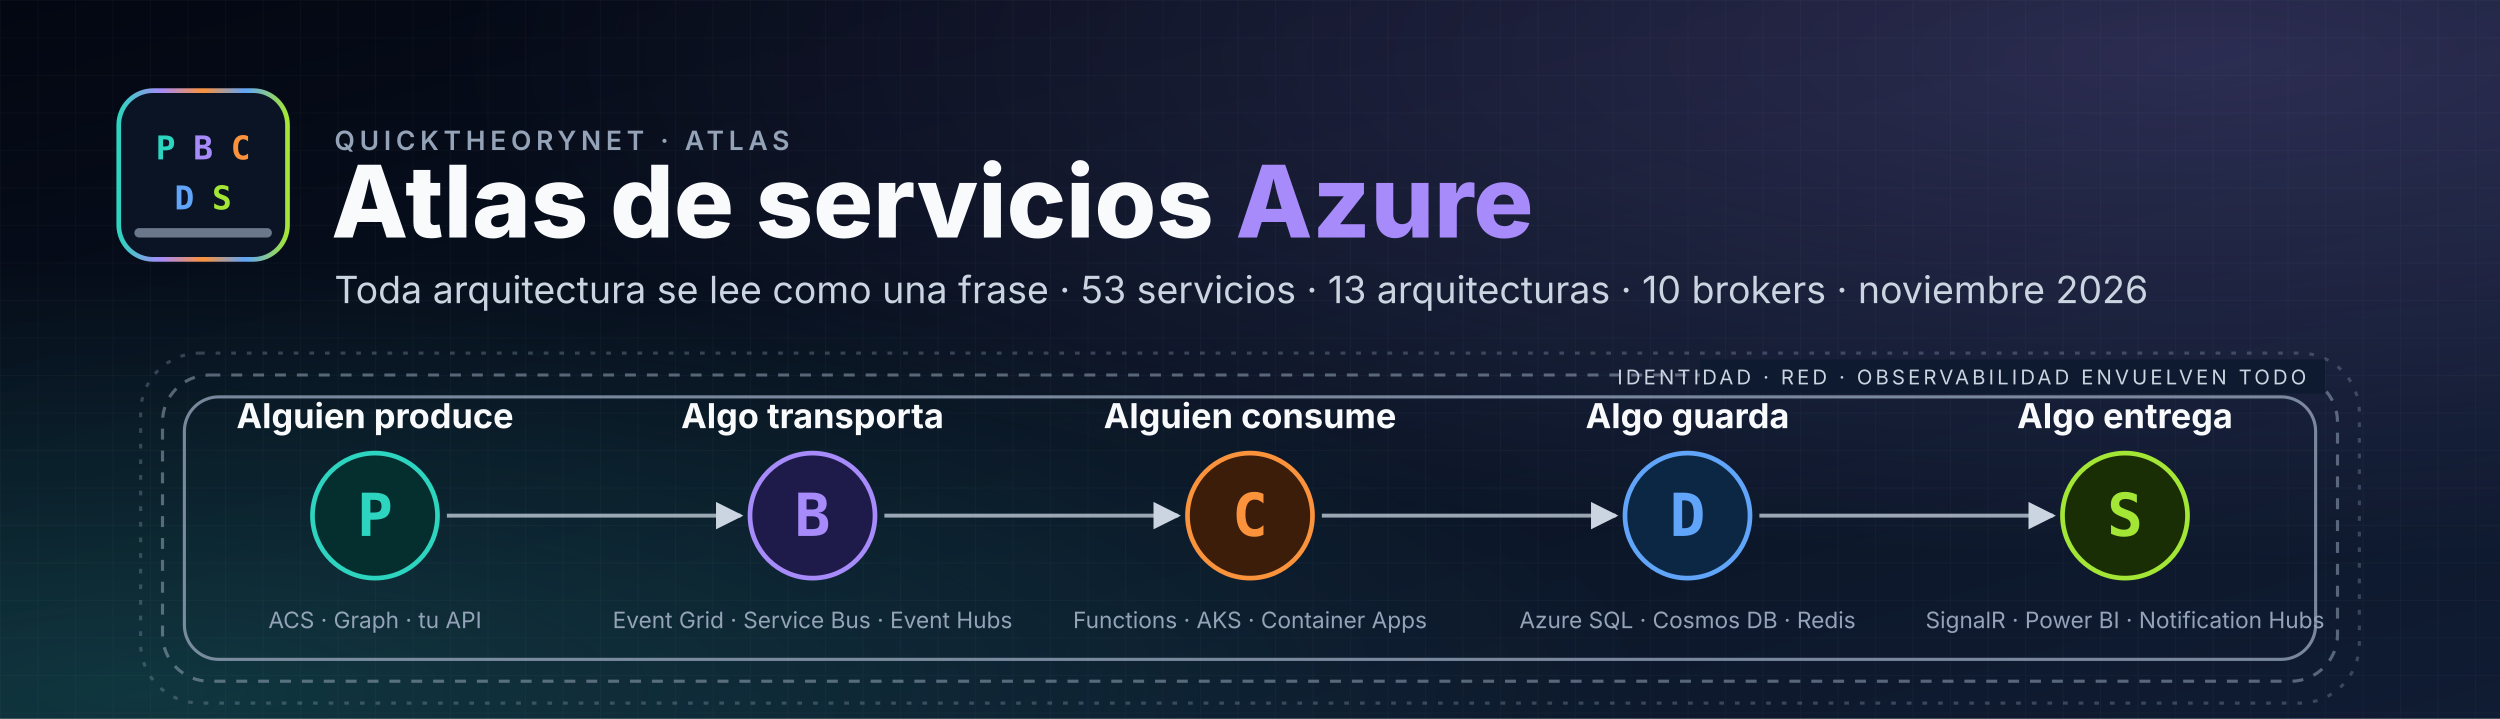
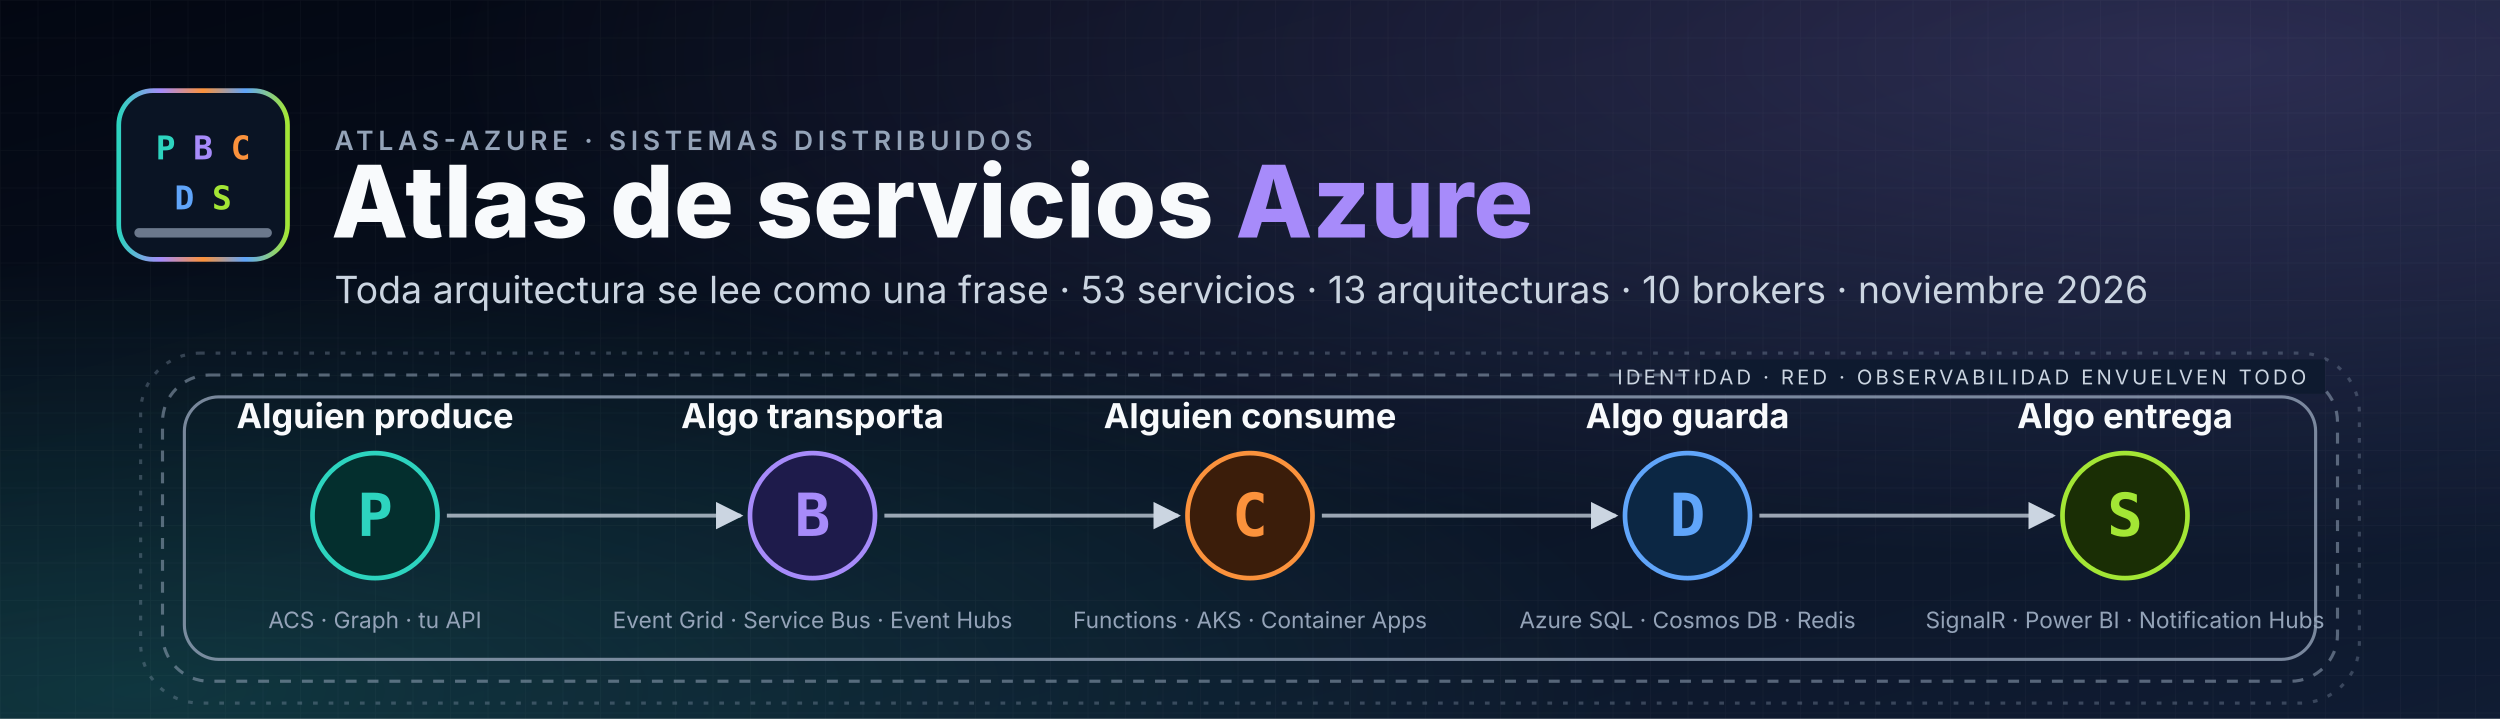
<svg xmlns="http://www.w3.org/2000/svg" viewBox="0 0 1600 460" width="1600" height="460" font-family="Segoe UI, Inter, 'Helvetica Neue', Arial, sans-serif" role="img" aria-labelledby="t">
  <defs>
    <linearGradient id="fondo" x1="0" y1="0" x2="1" y2="1">
      <stop offset="0" stop-color="#030712" />
      <stop offset="0.55" stop-color="#0A1424" />
      <stop offset="1" stop-color="#101C33" />
    </linearGradient>
    <radialGradient id="haloA" cx="0.88" cy="0.08" r="0.7">
      <stop offset="0" stop-color="#A78BFA" stop-opacity="0.22" />
      <stop offset="1" stop-color="#A78BFA" stop-opacity="0" />
    </radialGradient>
    <radialGradient id="haloB" cx="0.06" cy="0.96" r="0.6">
      <stop offset="0" stop-color="#2DD4BF" stop-opacity="0.18" />
      <stop offset="1" stop-color="#2DD4BF" stop-opacity="0" />
    </radialGradient>
    <pattern id="rejilla" width="24" height="24" patternUnits="userSpaceOnUse">
      <path d="M24 0H0V24" fill="none" stroke="#FFFFFF" stroke-opacity="0.035" />
    </pattern>
    <linearGradient id="trazo" x1="0" y1="0" x2="1" y2="0">
      <stop offset="0" stop-color="#2DD4BF" />
      <stop offset="0.25" stop-color="#A78BFA" />
      <stop offset="0.5" stop-color="#FB923C" />
      <stop offset="0.75" stop-color="#60A5FA" />
      <stop offset="1" stop-color="#A3E635" />
    </linearGradient>
    <marker id="flecha" viewBox="0 0 10 10" refX="9" refY="5" markerWidth="7" markerHeight="7" orient="auto-start-reverse">
      <path d="M0 0L10 5L0 10z" fill="#CBD5E1" />
    </marker>
  </defs>
  <rect width="1600" height="460" fill="url(#fondo)" />
  <rect width="1600" height="460" fill="url(#rejilla)" />
  <rect width="1600" height="460" fill="url(#haloA)" />
  <rect width="1600" height="460" fill="url(#haloB)" />
  <g transform="translate(76,58)">
    <rect x="0" y="0" width="108" height="108" rx="22" fill="#0A1424" stroke="url(#trazo)" stroke-width="3" />
    <g font-family="'IBM Plex Mono', 'JetBrains Mono', Consolas, monospace" font-size="21" font-weight="800" text-anchor="middle">
      <text x="30" y="44" fill="#2DD4BF">P</text>
      <text x="54" y="44" fill="#A78BFA">B</text>
      <text x="78" y="44" fill="#FB923C">C</text>
      <text x="42" y="76" fill="#60A5FA">D</text>
      <text x="66" y="76" fill="#A3E635">S</text>
    </g>
    <rect x="10" y="88" width="88" height="6" rx="3" fill="#94A3B8" fill-opacity="0.7" />
  </g>
-   <text x="214" y="96" font-size="17" font-weight="600" letter-spacing="3" fill="#94A3B8">QUICKTHEORYNET · ATLAS</text>
+   <text x="214" y="96" font-size="17" font-weight="600" letter-spacing="3" fill="#94A3B8">ATLAS-AZURE · SISTEMAS DISTRIBUIDOS</text>
  <text x="212" y="152" font-size="64" font-weight="800" fill="#F8FAFC">Atlas de servicios <tspan fill="#A78BFA">Azure</tspan>
  </text>
  <text x="214" y="194" font-size="24" fill="#CBD5E1">Toda arquitectura se lee como una frase · 53 servicios · 13 arquitecturas · 10 brokers · noviembre 2026</text>
  <rect x="104" y="240" width="1392" height="196" rx="30" fill="none" stroke="#94A3B8" stroke-opacity="0.55" stroke-width="2" stroke-dasharray="7 7" />
  <rect x="90" y="226" width="1420" height="224" rx="38" fill="none" stroke="#94A3B8" stroke-opacity="0.32" stroke-width="2" stroke-dasharray="3 7" />
  <rect x="118" y="254" width="1364" height="168" rx="22" fill="none" stroke="#94A3B8" stroke-opacity="0.8" stroke-width="2" />
  <rect x="1088" y="230" width="400" height="22" fill="#0E1A2F" />
  <text x="1476" y="246" font-size="13" fill="#CBD5E1" text-anchor="end" letter-spacing="2">IDENTIDAD · RED · OBSERVABILIDAD ENVUELVEN TODO</text>
  <line x1="286" y1="330" x2="474" y2="330" stroke="#CBD5E1" stroke-opacity="0.75" stroke-width="2.5" marker-end="url(#flecha)" />
  <line x1="566" y1="330" x2="754" y2="330" stroke="#CBD5E1" stroke-opacity="0.75" stroke-width="2.5" marker-end="url(#flecha)" />
  <line x1="846" y1="330" x2="1034" y2="330" stroke="#CBD5E1" stroke-opacity="0.75" stroke-width="2.5" marker-end="url(#flecha)" />
  <line x1="1126" y1="330" x2="1314" y2="330" stroke="#CBD5E1" stroke-opacity="0.75" stroke-width="2.5" marker-end="url(#flecha)" />
  <g transform="translate(240,330)">
    <circle r="40" fill="#042F2E" stroke="#2DD4BF" stroke-width="3" />
    <text y="13" font-size="38" font-weight="800" fill="#2DD4BF" text-anchor="middle" font-family="'IBM Plex Mono', 'JetBrains Mono', Consolas, monospace">P</text>
    <text y="-56" font-size="22" font-weight="700" fill="#F8FAFC" text-anchor="middle">Alguien produce</text>
    <text y="72" font-size="14.5" fill="#94A3B8" text-anchor="middle">ACS · Graph · tu API</text>
  </g>
  <g transform="translate(520,330)">
    <circle r="40" fill="#1E1B4B" stroke="#A78BFA" stroke-width="3" />
    <text y="13" font-size="38" font-weight="800" fill="#A78BFA" text-anchor="middle" font-family="'IBM Plex Mono', 'JetBrains Mono', Consolas, monospace">B</text>
    <text y="-56" font-size="22" font-weight="700" fill="#F8FAFC" text-anchor="middle">Algo transporta</text>
    <text y="72" font-size="14.5" fill="#94A3B8" text-anchor="middle">Event Grid · Service Bus · Event Hubs</text>
  </g>
  <g transform="translate(800,330)">
    <circle r="40" fill="#3B1D0A" stroke="#FB923C" stroke-width="3" />
    <text y="13" font-size="38" font-weight="800" fill="#FB923C" text-anchor="middle" font-family="'IBM Plex Mono', 'JetBrains Mono', Consolas, monospace">C</text>
    <text y="-56" font-size="22" font-weight="700" fill="#F8FAFC" text-anchor="middle">Alguien consume</text>
    <text y="72" font-size="14.5" fill="#94A3B8" text-anchor="middle">Functions · AKS · Container Apps</text>
  </g>
  <g transform="translate(1080,330)">
    <circle r="40" fill="#0C2744" stroke="#60A5FA" stroke-width="3" />
    <text y="13" font-size="38" font-weight="800" fill="#60A5FA" text-anchor="middle" font-family="'IBM Plex Mono', 'JetBrains Mono', Consolas, monospace">D</text>
    <text y="-56" font-size="22" font-weight="700" fill="#F8FAFC" text-anchor="middle">Algo guarda</text>
    <text y="72" font-size="14.5" fill="#94A3B8" text-anchor="middle">Azure SQL · Cosmos DB · Redis</text>
  </g>
  <g transform="translate(1360,330)">
    <circle r="40" fill="#1A2E05" stroke="#A3E635" stroke-width="3" />
    <text y="13" font-size="38" font-weight="800" fill="#A3E635" text-anchor="middle" font-family="'IBM Plex Mono', 'JetBrains Mono', Consolas, monospace">S</text>
    <text y="-56" font-size="22" font-weight="700" fill="#F8FAFC" text-anchor="middle">Algo entrega</text>
    <text y="72" font-size="14.5" fill="#94A3B8" text-anchor="middle">SignalR · Power BI · Notification Hubs</text>
  </g>
</svg>
